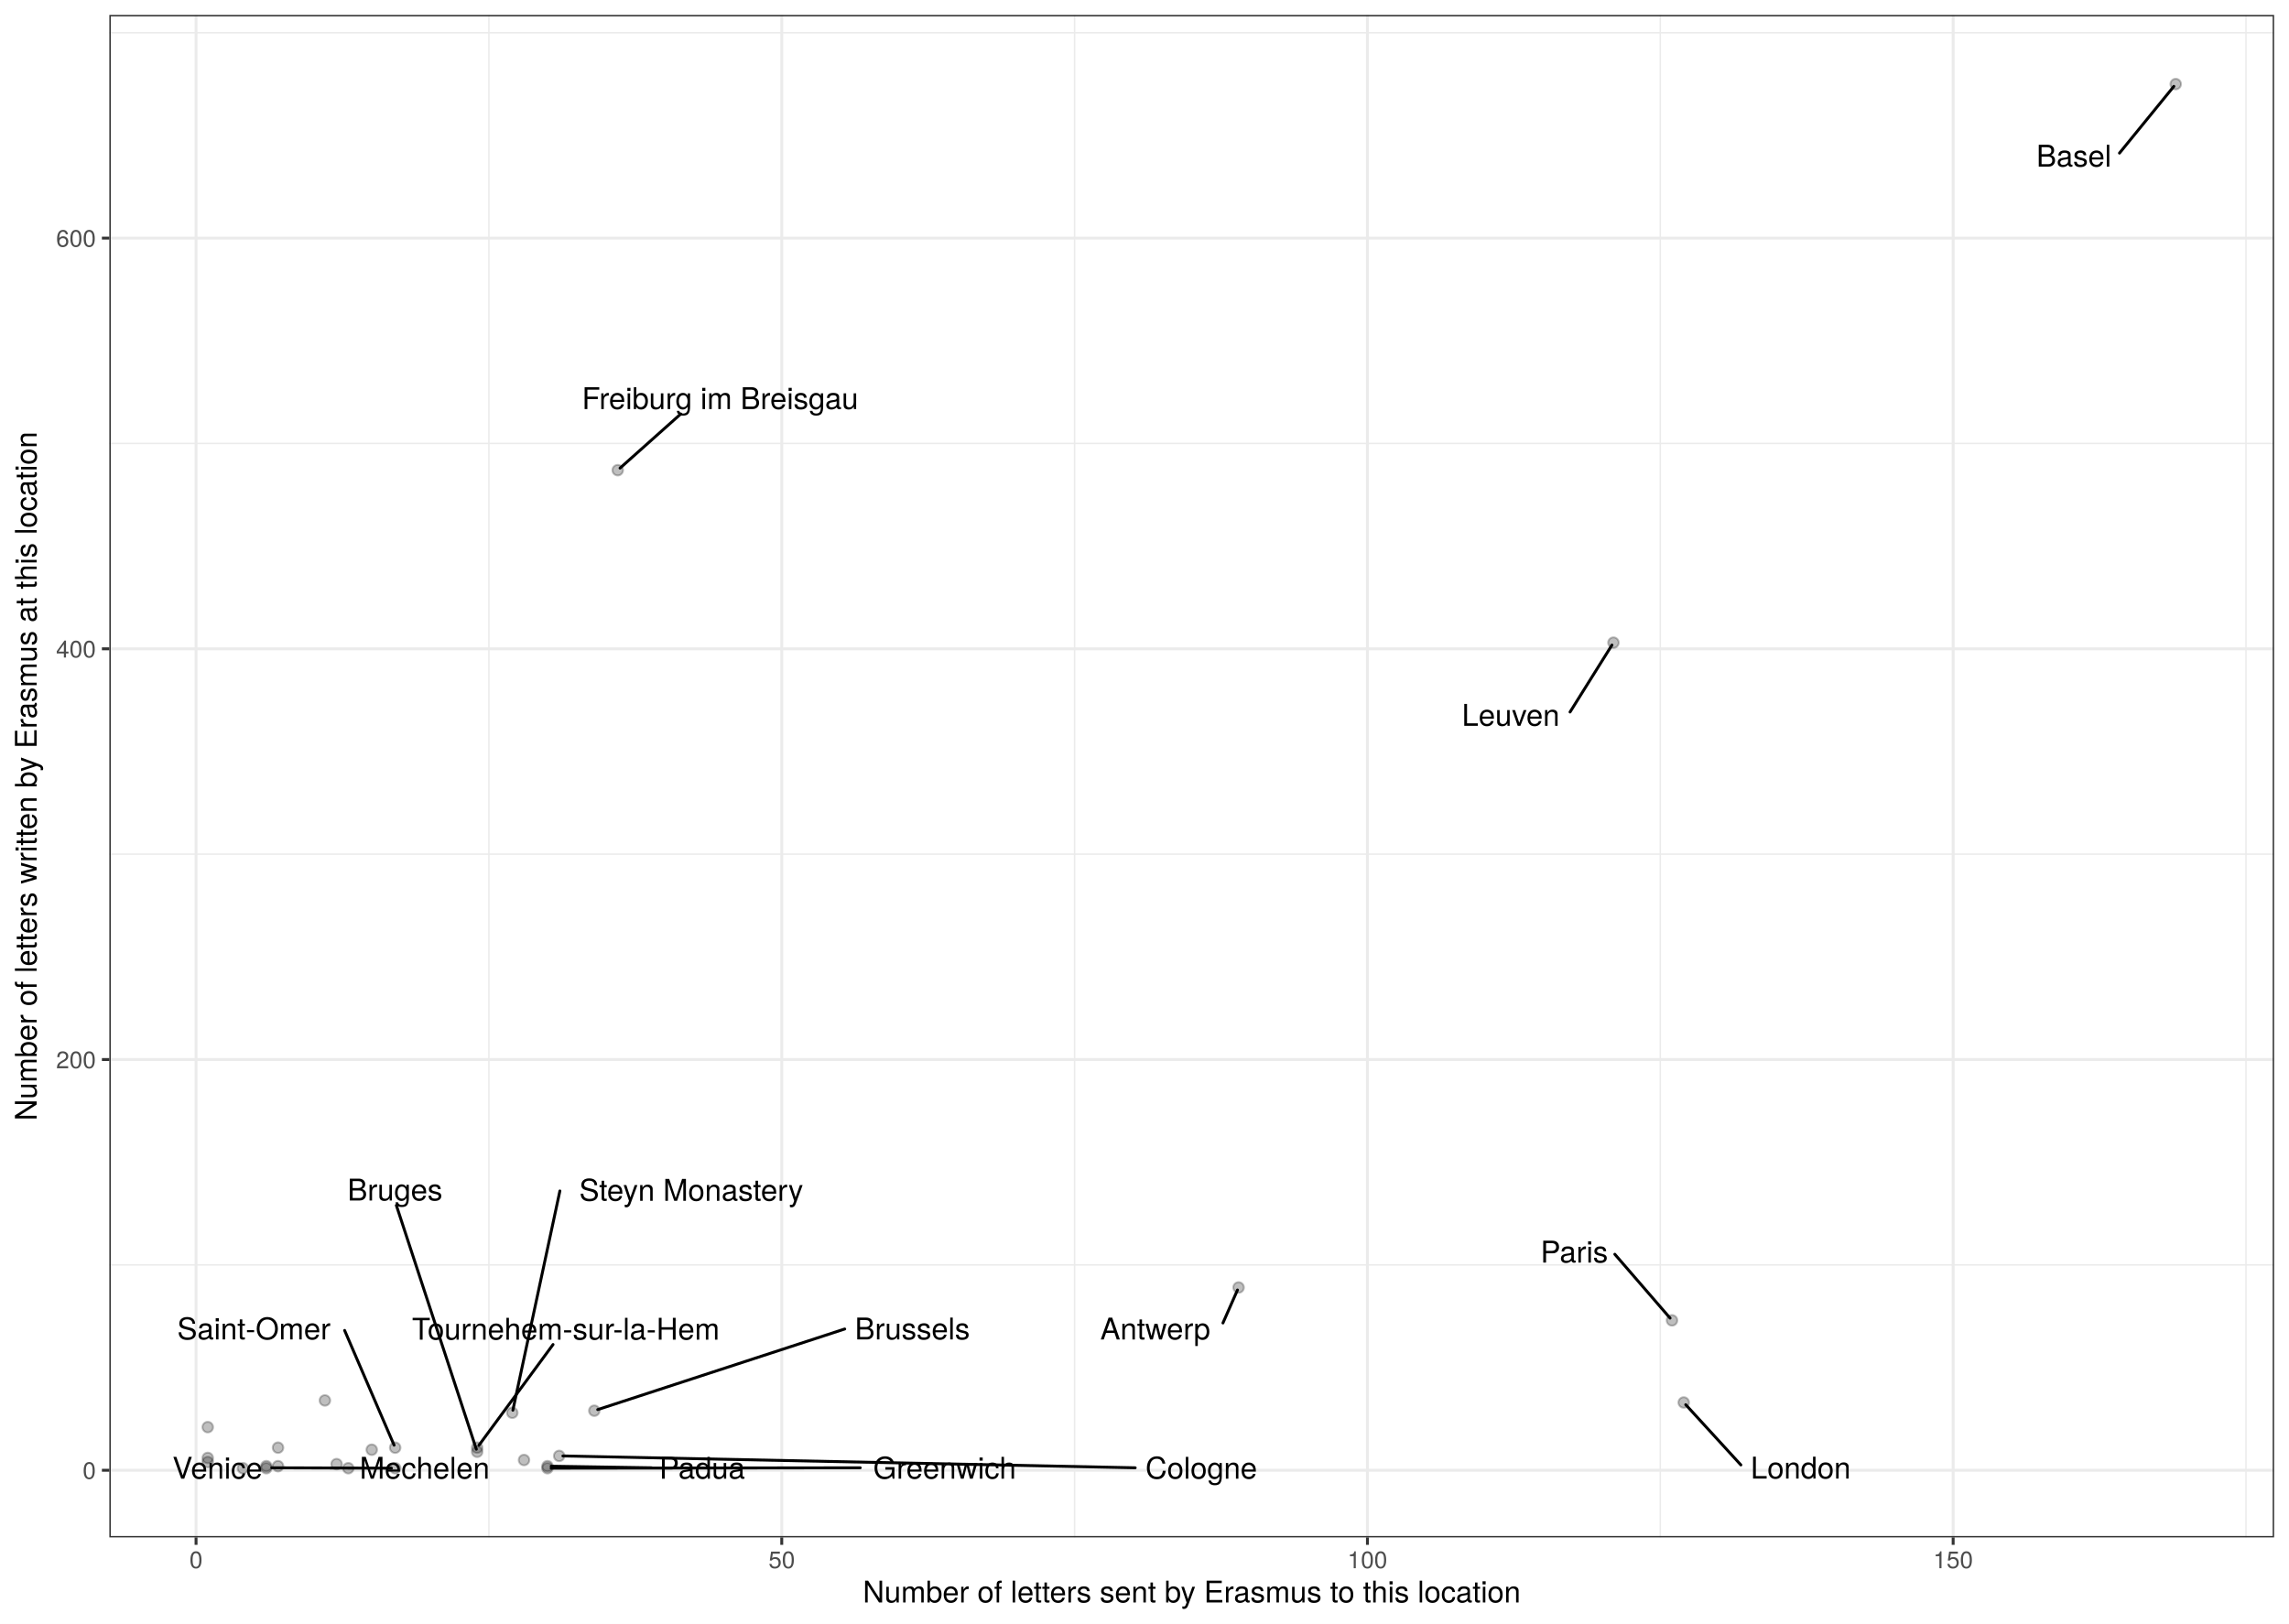
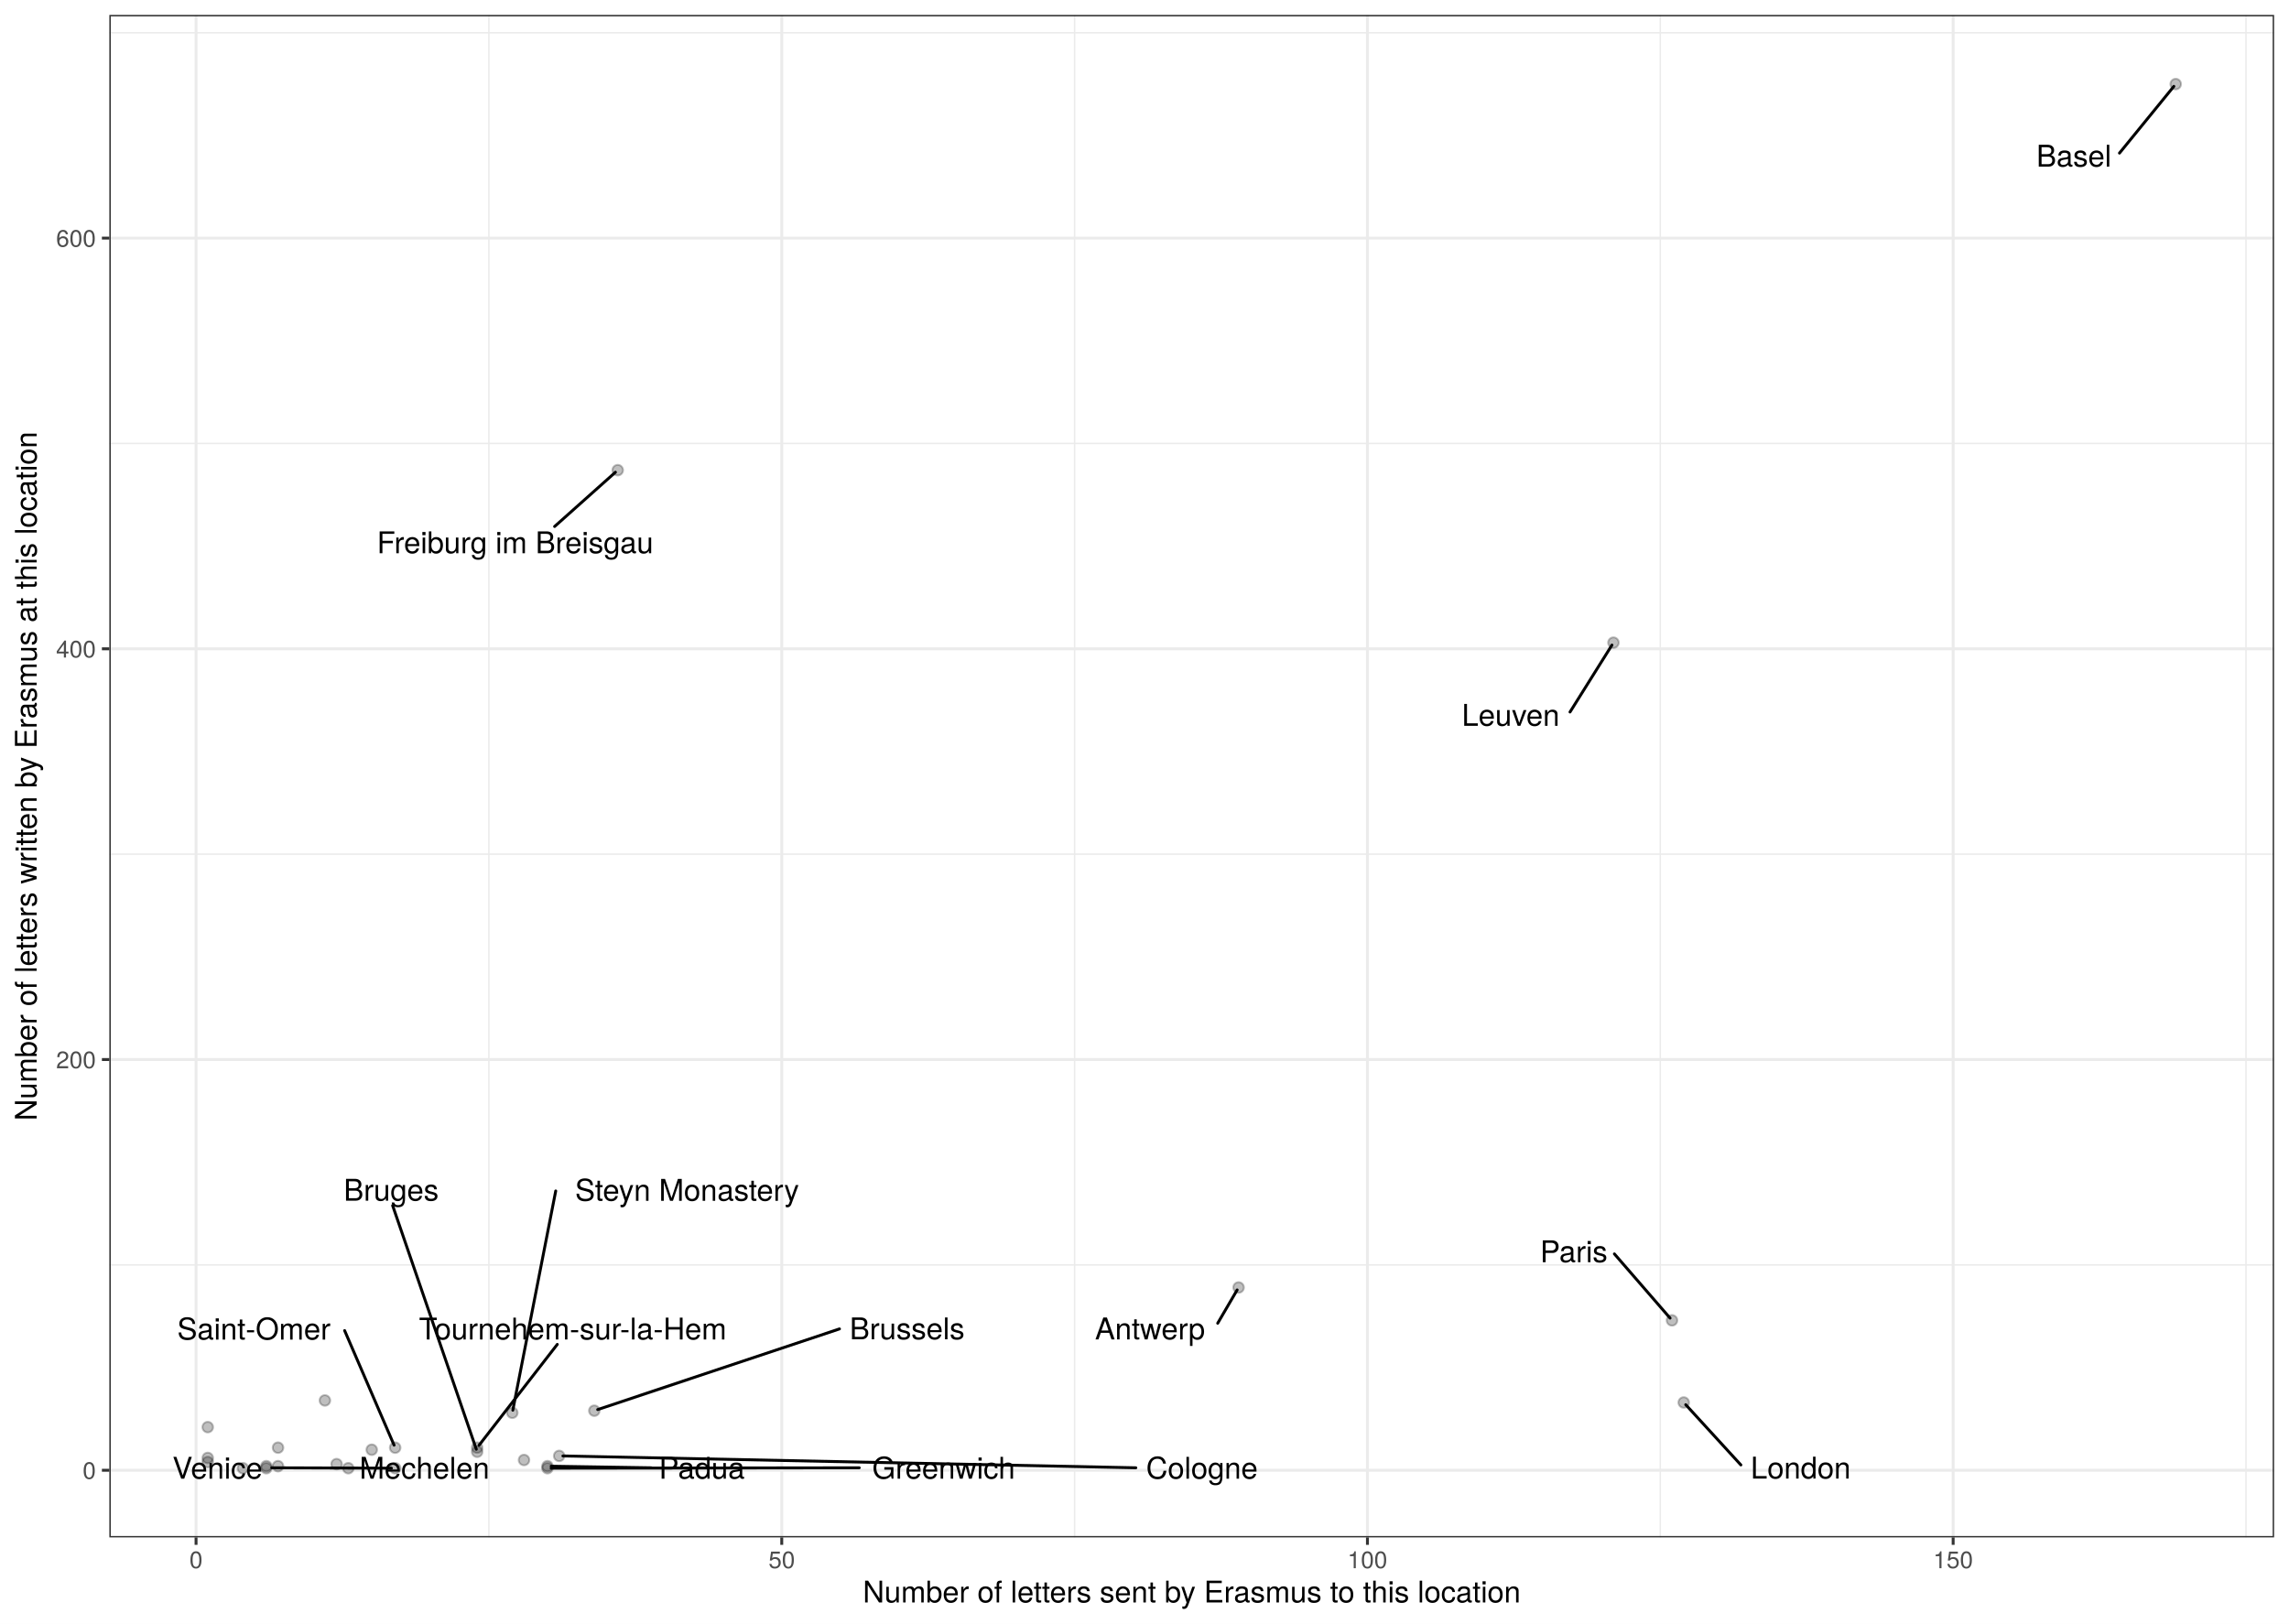
<svg xmlns="http://www.w3.org/2000/svg" class="svglite" width="842.40pt" height="597.60pt" viewBox="0 0 842.40 597.60">
  <defs>
    <style type="text/css">
    .svglite line, .svglite polyline, .svglite polygon, .svglite path, .svglite rect, .svglite circle {
      fill: none;
      stroke: #000000;
      stroke-linecap: round;
      stroke-linejoin: round;
      stroke-miterlimit: 10.00;
    }
    .svglite text {
      white-space: pre;
    }
  </style>
  </defs>
  <rect width="100%" height="100%" style="stroke: none; fill: #FFFFFF;" />
  <defs>
    <clipPath id="cpMC4wMHw4NDIuNDB8MC4wMHw1OTcuNjA=">
      <rect x="0.00" y="0.00" width="842.40" height="597.60" />
    </clipPath>
  </defs>
  <g clip-path="url(#cpMC4wMHw4NDIuNDB8MC4wMHw1OTcuNjA=)">
    <rect x="0" y="-0" width="842.40" height="597.60" style="stroke-width: 1.07; stroke: #FFFFFF; fill: #FFFFFF;" />
  </g>
  <defs>
    <clipPath id="cpNDAuMjR8ODM2LjkyfDUuNDh8NTY1Ljg5">
      <rect x="40.24" y="5.48" width="796.68" height="560.42" />
    </clipPath>
  </defs>
  <g clip-path="url(#cpNDAuMjR8ODM2LjkyfDUuNDh8NTY1Ljg5)">
    <rect x="40.24" y="5.48" width="796.68" height="560.42" style="stroke-width: 1.07; stroke: none; fill: #FFFFFF;" />
    <polyline points="40.24,465.59 836.92,465.59 " style="stroke-width: 0.53; stroke: #EBEBEB; stroke-linecap: butt;" />
    <polyline points="40.24,314.41 836.92,314.41 " style="stroke-width: 0.53; stroke: #EBEBEB; stroke-linecap: butt;" />
    <polyline points="40.24,163.23 836.92,163.23 " style="stroke-width: 0.53; stroke: #EBEBEB; stroke-linecap: butt;" />
    <polyline points="40.24,12.06 836.92,12.06 " style="stroke-width: 0.53; stroke: #EBEBEB; stroke-linecap: butt;" />
    <polyline points="179.92,565.89 179.92,5.48 " style="stroke-width: 0.53; stroke: #EBEBEB; stroke-linecap: butt;" />
    <polyline points="395.47,565.89 395.47,5.48 " style="stroke-width: 0.53; stroke: #EBEBEB; stroke-linecap: butt;" />
    <polyline points="611.02,565.89 611.02,5.48 " style="stroke-width: 0.53; stroke: #EBEBEB; stroke-linecap: butt;" />
    <polyline points="826.57,565.89 826.57,5.48 " style="stroke-width: 0.53; stroke: #EBEBEB; stroke-linecap: butt;" />
    <polyline points="40.24,541.18 836.92,541.18 " style="stroke-width: 1.07; stroke: #EBEBEB; stroke-linecap: butt;" />
    <polyline points="40.24,390.00 836.92,390.00 " style="stroke-width: 1.07; stroke: #EBEBEB; stroke-linecap: butt;" />
    <polyline points="40.24,238.82 836.92,238.82 " style="stroke-width: 1.07; stroke: #EBEBEB; stroke-linecap: butt;" />
    <polyline points="40.24,87.64 836.92,87.64 " style="stroke-width: 1.07; stroke: #EBEBEB; stroke-linecap: butt;" />
    <polyline points="72.15,565.89 72.15,5.48 " style="stroke-width: 1.07; stroke: #EBEBEB; stroke-linecap: butt;" />
    <polyline points="287.70,565.89 287.70,5.48 " style="stroke-width: 1.07; stroke: #EBEBEB; stroke-linecap: butt;" />
    <polyline points="503.25,565.89 503.25,5.48 " style="stroke-width: 1.07; stroke: #EBEBEB; stroke-linecap: butt;" />
    <polyline points="718.80,565.89 718.80,5.48 " style="stroke-width: 1.07; stroke: #EBEBEB; stroke-linecap: butt;" />
    <circle cx="76.46" cy="525.30" r="1.95" style="stroke-width: 0.71; stroke: #000000; stroke-opacity: 0.25; fill: #000000; fill-opacity: 0.25;" />
    <circle cx="455.83" cy="473.90" r="1.95" style="stroke-width: 0.71; stroke: #000000; stroke-opacity: 0.25; fill: #000000; fill-opacity: 0.25;" />
    <circle cx="800.71" cy="30.95" r="1.95" style="stroke-width: 0.71; stroke: #000000; stroke-opacity: 0.25; fill: #000000; fill-opacity: 0.25;" />
    <circle cx="76.46" cy="536.64" r="1.95" style="stroke-width: 0.71; stroke: #000000; stroke-opacity: 0.25; fill: #000000; fill-opacity: 0.25;" />
    <circle cx="175.61" cy="534.37" r="1.95" style="stroke-width: 0.71; stroke: #000000; stroke-opacity: 0.25; fill: #000000; fill-opacity: 0.25;" />
    <circle cx="218.72" cy="519.26" r="1.95" style="stroke-width: 0.71; stroke: #000000; stroke-opacity: 0.25; fill: #000000; fill-opacity: 0.25;" />
    <circle cx="89.39" cy="540.42" r="1.95" style="stroke-width: 0.71; stroke: #000000; stroke-opacity: 0.25; fill: #000000; fill-opacity: 0.25;" />
    <circle cx="119.57" cy="515.48" r="1.95" style="stroke-width: 0.71; stroke: #000000; stroke-opacity: 0.25; fill: #000000; fill-opacity: 0.25;" />
    <circle cx="76.46" cy="538.15" r="1.95" style="stroke-width: 0.71; stroke: #000000; stroke-opacity: 0.25; fill: #000000; fill-opacity: 0.25;" />
    <circle cx="98.01" cy="540.42" r="1.95" style="stroke-width: 0.71; stroke: #000000; stroke-opacity: 0.25; fill: #000000; fill-opacity: 0.25;" />
    <circle cx="227.34" cy="173.06" r="1.95" style="stroke-width: 0.71; stroke: #000000; stroke-opacity: 0.25; fill: #000000; fill-opacity: 0.25;" />
    <circle cx="98.01" cy="539.67" r="1.95" style="stroke-width: 0.71; stroke: #000000; stroke-opacity: 0.25; fill: #000000; fill-opacity: 0.25;" />
    <circle cx="201.48" cy="540.42" r="1.95" style="stroke-width: 0.71; stroke: #000000; stroke-opacity: 0.25; fill: #000000; fill-opacity: 0.25;" />
    <circle cx="205.79" cy="535.89" r="1.95" style="stroke-width: 0.71; stroke: #000000; stroke-opacity: 0.25; fill: #000000; fill-opacity: 0.25;" />
    <circle cx="102.32" cy="539.67" r="1.95" style="stroke-width: 0.71; stroke: #000000; stroke-opacity: 0.25; fill: #000000; fill-opacity: 0.25;" />
    <circle cx="593.78" cy="236.55" r="1.95" style="stroke-width: 0.71; stroke: #000000; stroke-opacity: 0.25; fill: #000000; fill-opacity: 0.25;" />
    <circle cx="128.19" cy="540.42" r="1.95" style="stroke-width: 0.71; stroke: #000000; stroke-opacity: 0.25; fill: #000000; fill-opacity: 0.25;" />
    <circle cx="619.65" cy="516.23" r="1.95" style="stroke-width: 0.71; stroke: #000000; stroke-opacity: 0.25; fill: #000000; fill-opacity: 0.25;" />
    <circle cx="192.85" cy="537.40" r="1.95" style="stroke-width: 0.71; stroke: #000000; stroke-opacity: 0.25; fill: #000000; fill-opacity: 0.25;" />
    <circle cx="102.32" cy="532.86" r="1.95" style="stroke-width: 0.71; stroke: #000000; stroke-opacity: 0.25; fill: #000000; fill-opacity: 0.25;" />
    <circle cx="136.81" cy="533.62" r="1.95" style="stroke-width: 0.71; stroke: #000000; stroke-opacity: 0.25; fill: #000000; fill-opacity: 0.25;" />
    <circle cx="201.48" cy="539.67" r="1.95" style="stroke-width: 0.71; stroke: #000000; stroke-opacity: 0.25; fill: #000000; fill-opacity: 0.25;" />
    <circle cx="615.33" cy="486.00" r="1.95" style="stroke-width: 0.71; stroke: #000000; stroke-opacity: 0.25; fill: #000000; fill-opacity: 0.25;" />
    <circle cx="123.88" cy="538.91" r="1.95" style="stroke-width: 0.71; stroke: #000000; stroke-opacity: 0.25; fill: #000000; fill-opacity: 0.25;" />
    <circle cx="145.43" cy="532.86" r="1.95" style="stroke-width: 0.71; stroke: #000000; stroke-opacity: 0.25; fill: #000000; fill-opacity: 0.25;" />
    <circle cx="188.54" cy="520.01" r="1.95" style="stroke-width: 0.71; stroke: #000000; stroke-opacity: 0.25; fill: #000000; fill-opacity: 0.25;" />
    <circle cx="175.61" cy="532.86" r="1.95" style="stroke-width: 0.71; stroke: #000000; stroke-opacity: 0.25; fill: #000000; fill-opacity: 0.25;" />
    <circle cx="145.43" cy="540.42" r="1.95" style="stroke-width: 0.71; stroke: #000000; stroke-opacity: 0.25; fill: #000000; fill-opacity: 0.25;" />
-     <line x1="450.07" y1="486.97" x2="455.42" y2="474.83" style="stroke-width: 1.07;" />
+     <line x1="448.14" y1="487.06" x2="455.30" y2="474.80" style="stroke-width: 1.07;" />
    <line x1="780.01" y1="56.35" x2="800.02" y2="31.79" style="stroke-width: 1.07;" />
-     <line x1="145.87" y1="443.68" x2="175.30" y2="533.43" style="stroke-width: 1.07;" />
-     <line x1="310.87" y1="489.18" x2="219.97" y2="518.85" style="stroke-width: 1.07;" />
-     <line x1="250.53" y1="152.37" x2="228.19" y2="172.30" style="stroke-width: 1.07;" />
-     <line x1="316.58" y1="540.27" x2="202.85" y2="540.42" style="stroke-width: 1.07;" />
-     <line x1="417.78" y1="540.27" x2="207.16" y2="535.91" style="stroke-width: 1.07;" />
-     <line x1="577.81" y1="262.08" x2="593.23" y2="237.44" style="stroke-width: 1.07;" />
+     <line x1="144.50" y1="443.75" x2="175.29" y2="533.44" style="stroke-width: 1.07;" />
+     <line x1="308.94" y1="489.15" x2="219.96" y2="518.84" style="stroke-width: 1.07;" />
+     <line x1="204.11" y1="193.79" x2="226.49" y2="173.82" style="stroke-width: 1.07;" />
+     <line x1="316.21" y1="540.27" x2="202.85" y2="540.42" style="stroke-width: 1.07;" />
+     <line x1="418.01" y1="540.27" x2="207.16" y2="535.91" style="stroke-width: 1.07;" />
+     <line x1="577.80" y1="262.08" x2="593.23" y2="237.44" style="stroke-width: 1.07;" />
    <line x1="640.68" y1="539.22" x2="620.39" y2="517.05" style="stroke-width: 1.07;" />
-     <line x1="239.77" y1="540.27" x2="202.85" y2="539.69" style="stroke-width: 1.07;" />
-     <line x1="594.29" y1="461.67" x2="614.62" y2="485.17" style="stroke-width: 1.07;" />
-     <line x1="126.83" y1="489.71" x2="145.03" y2="531.94" style="stroke-width: 1.07;" />
-     <line x1="206.05" y1="438.37" x2="188.75" y2="519.06" style="stroke-width: 1.07;" />
-     <line x1="203.53" y1="494.90" x2="176.24" y2="532.00" style="stroke-width: 1.07;" />
+     <line x1="239.66" y1="540.27" x2="202.85" y2="539.69" style="stroke-width: 1.07;" />
+     <line x1="594.13" y1="461.54" x2="614.62" y2="485.17" style="stroke-width: 1.07;" />
+     <line x1="126.83" y1="489.76" x2="145.03" y2="531.94" style="stroke-width: 1.07;" />
+     <line x1="204.52" y1="438.37" x2="188.73" y2="519.06" style="stroke-width: 1.07;" />
+     <line x1="205.09" y1="494.85" x2="176.27" y2="532.01" style="stroke-width: 1.07;" />
    <line x1="100.03" y1="540.27" x2="144.06" y2="540.42" style="stroke-width: 1.07;" />
-     <text x="425.17" y="493.04" text-anchor="middle" style="font-size: 11.04px; font-family: &quot;TeX Gyre Heros&quot;;" textLength="46.21px" lengthAdjust="spacingAndGlyphs">Antwerp</text>
+     <text x="423.23" y="493.01" text-anchor="middle" style="font-size: 11.04px; font-family: &quot;TeX Gyre Heros&quot;;" textLength="46.21px" lengthAdjust="spacingAndGlyphs">Antwerp</text>
    <text x="763.24" y="61.33" text-anchor="middle" style="font-size: 11.04px; font-family: &quot;TeX Gyre Heros&quot;;" textLength="29.93px" lengthAdjust="spacingAndGlyphs">Basel</text>
-     <text x="145.36" y="441.88" text-anchor="middle" style="font-size: 11.04px; font-family: &quot;TeX Gyre Heros&quot;;" textLength="38.63px" lengthAdjust="spacingAndGlyphs">Bruges</text>
-     <text x="335.77" y="493.02" text-anchor="middle" style="font-size: 11.04px; font-family: &quot;TeX Gyre Heros&quot;;" textLength="46.19px" lengthAdjust="spacingAndGlyphs">Brussels</text>
-     <text x="265.02" y="150.57" text-anchor="middle" style="font-size: 11.04px; font-family: &quot;TeX Gyre Heros&quot;;" textLength="114.06px" lengthAdjust="spacingAndGlyphs">Freiburg im Breisgau</text>
-     <text x="347.65" y="544.29" text-anchor="middle" style="font-size: 11.04px; font-family: &quot;TeX Gyre Heros&quot;;" textLength="58.55px" lengthAdjust="spacingAndGlyphs">Greenwich</text>
-     <text x="442.10" y="544.29" text-anchor="middle" style="font-size: 11.04px; font-family: &quot;TeX Gyre Heros&quot;;" textLength="45.04px" lengthAdjust="spacingAndGlyphs">Cologne</text>
-     <text x="555.99" y="267.16" text-anchor="middle" style="font-size: 11.04px; font-family: &quot;TeX Gyre Heros&quot;;" textLength="40.05px" lengthAdjust="spacingAndGlyphs">Leuven</text>
+     <text x="143.96" y="441.95" text-anchor="middle" style="font-size: 11.04px; font-family: &quot;TeX Gyre Heros&quot;;" textLength="38.63px" lengthAdjust="spacingAndGlyphs">Bruges</text>
+     <text x="333.84" y="492.98" text-anchor="middle" style="font-size: 11.04px; font-family: &quot;TeX Gyre Heros&quot;;" textLength="46.19px" lengthAdjust="spacingAndGlyphs">Brussels</text>
+     <text x="189.59" y="203.63" text-anchor="middle" style="font-size: 11.04px; font-family: &quot;TeX Gyre Heros&quot;;" textLength="114.06px" lengthAdjust="spacingAndGlyphs">Freiburg im Breisgau</text>
+     <text x="347.28" y="544.29" text-anchor="middle" style="font-size: 11.04px; font-family: &quot;TeX Gyre Heros&quot;;" textLength="58.55px" lengthAdjust="spacingAndGlyphs">Greenwich</text>
+     <text x="442.34" y="544.29" text-anchor="middle" style="font-size: 11.04px; font-family: &quot;TeX Gyre Heros&quot;;" textLength="45.04px" lengthAdjust="spacingAndGlyphs">Cologne</text>
+     <text x="555.97" y="267.16" text-anchor="middle" style="font-size: 11.04px; font-family: &quot;TeX Gyre Heros&quot;;" textLength="40.05px" lengthAdjust="spacingAndGlyphs">Leuven</text>
    <text x="662.69" y="544.23" text-anchor="middle" style="font-size: 11.04px; font-family: &quot;TeX Gyre Heros&quot;;" textLength="40.43px" lengthAdjust="spacingAndGlyphs">London</text>
-     <text x="156.28" y="544.29" text-anchor="middle" style="font-size: 11.04px; font-family: &quot;TeX Gyre Heros&quot;;" textLength="53.00px" lengthAdjust="spacingAndGlyphs">Mechelen</text>
-     <text x="258.41" y="544.29" text-anchor="middle" style="font-size: 11.04px; font-family: &quot;TeX Gyre Heros&quot;;" textLength="33.67px" lengthAdjust="spacingAndGlyphs">Padua</text>
-     <text x="579.36" y="464.73" text-anchor="middle" style="font-size: 11.04px; font-family: &quot;TeX Gyre Heros&quot;;" textLength="26.27px" lengthAdjust="spacingAndGlyphs">Paris</text>
-     <text x="93.44" y="493.02" text-anchor="middle" style="font-size: 11.04px; font-family: &quot;TeX Gyre Heros&quot;;" textLength="63.19px" lengthAdjust="spacingAndGlyphs">Saint-Omer</text>
-     <text x="254.40" y="441.99" text-anchor="middle" style="font-size: 11.04px; font-family: &quot;TeX Gyre Heros&quot;;" textLength="93.09px" lengthAdjust="spacingAndGlyphs">Steyn Monastery</text>
-     <text x="208.23" y="493.10" text-anchor="middle" style="font-size: 11.04px; font-family: &quot;TeX Gyre Heros&quot;;" textLength="125.42px" lengthAdjust="spacingAndGlyphs">Tournehem-sur-la-Hem</text>
+     <text x="156.22" y="544.29" text-anchor="middle" style="font-size: 11.04px; font-family: &quot;TeX Gyre Heros&quot;;" textLength="53.00px" lengthAdjust="spacingAndGlyphs">Mechelen</text>
+     <text x="258.29" y="544.29" text-anchor="middle" style="font-size: 11.04px; font-family: &quot;TeX Gyre Heros&quot;;" textLength="33.67px" lengthAdjust="spacingAndGlyphs">Padua</text>
+     <text x="579.20" y="464.60" text-anchor="middle" style="font-size: 11.04px; font-family: &quot;TeX Gyre Heros&quot;;" textLength="26.27px" lengthAdjust="spacingAndGlyphs">Paris</text>
+     <text x="93.44" y="493.08" text-anchor="middle" style="font-size: 11.04px; font-family: &quot;TeX Gyre Heros&quot;;" textLength="63.19px" lengthAdjust="spacingAndGlyphs">Saint-Omer</text>
+     <text x="252.86" y="441.99" text-anchor="middle" style="font-size: 11.04px; font-family: &quot;TeX Gyre Heros&quot;;" textLength="93.09px" lengthAdjust="spacingAndGlyphs">Steyn Monastery</text>
+     <text x="210.79" y="493.05" text-anchor="middle" style="font-size: 11.04px; font-family: &quot;TeX Gyre Heros&quot;;" textLength="125.42px" lengthAdjust="spacingAndGlyphs">Tournehem-sur-la-Hem</text>
    <text x="80.04" y="544.29" text-anchor="middle" style="font-size: 11.04px; font-family: &quot;TeX Gyre Heros&quot;;" textLength="36.39px" lengthAdjust="spacingAndGlyphs">Venice</text>
    <rect x="40.24" y="5.48" width="796.68" height="560.42" style="stroke-width: 1.07; stroke: #333333;" />
  </g>
  <g clip-path="url(#cpMC4wMHw4NDIuNDB8MC4wMHw1OTcuNjA=)">
    <text x="35.31" y="544.38" text-anchor="end" style="font-size: 8.80px;fill: #4D4D4D; font-family: &quot;TeX Gyre Heros&quot;;" textLength="5.59px" lengthAdjust="spacingAndGlyphs">0</text>
    <text x="35.31" y="393.21" text-anchor="end" style="font-size: 8.80px;fill: #4D4D4D; font-family: &quot;TeX Gyre Heros&quot;;" textLength="16.78px" lengthAdjust="spacingAndGlyphs">200</text>
    <text x="35.31" y="242.03" text-anchor="end" style="font-size: 8.80px;fill: #4D4D4D; font-family: &quot;TeX Gyre Heros&quot;;" textLength="16.78px" lengthAdjust="spacingAndGlyphs">400</text>
    <text x="35.31" y="90.85" text-anchor="end" style="font-size: 8.80px;fill: #4D4D4D; font-family: &quot;TeX Gyre Heros&quot;;" textLength="16.78px" lengthAdjust="spacingAndGlyphs">600</text>
    <polyline points="37.50,541.18 40.24,541.18 " style="stroke-width: 1.07; stroke: #333333; stroke-linecap: butt;" />
    <polyline points="37.50,390.00 40.24,390.00 " style="stroke-width: 1.07; stroke: #333333; stroke-linecap: butt;" />
    <polyline points="37.50,238.82 40.24,238.82 " style="stroke-width: 1.07; stroke: #333333; stroke-linecap: butt;" />
    <polyline points="37.50,87.64 40.24,87.64 " style="stroke-width: 1.07; stroke: #333333; stroke-linecap: butt;" />
    <polyline points="72.15,568.63 72.15,565.89 " style="stroke-width: 1.07; stroke: #333333; stroke-linecap: butt;" />
    <polyline points="287.70,568.63 287.70,565.89 " style="stroke-width: 1.07; stroke: #333333; stroke-linecap: butt;" />
    <polyline points="503.25,568.63 503.25,565.89 " style="stroke-width: 1.07; stroke: #333333; stroke-linecap: butt;" />
    <polyline points="718.80,568.63 718.80,565.89 " style="stroke-width: 1.07; stroke: #333333; stroke-linecap: butt;" />
    <text x="72.15" y="577.24" text-anchor="middle" style="font-size: 8.80px;fill: #4D4D4D; font-family: &quot;TeX Gyre Heros&quot;;" textLength="5.59px" lengthAdjust="spacingAndGlyphs">0</text>
    <text x="287.70" y="577.24" text-anchor="middle" style="font-size: 8.80px;fill: #4D4D4D; font-family: &quot;TeX Gyre Heros&quot;;" textLength="11.19px" lengthAdjust="spacingAndGlyphs">50</text>
    <text x="503.25" y="577.24" text-anchor="middle" style="font-size: 8.80px;fill: #4D4D4D; font-family: &quot;TeX Gyre Heros&quot;;" textLength="16.78px" lengthAdjust="spacingAndGlyphs">100</text>
    <text x="718.80" y="577.24" text-anchor="middle" style="font-size: 8.80px;fill: #4D4D4D; font-family: &quot;TeX Gyre Heros&quot;;" textLength="16.78px" lengthAdjust="spacingAndGlyphs">150</text>
    <text x="438.58" y="589.83" text-anchor="middle" style="font-size: 11.00px; font-family: &quot;TeX Gyre Heros&quot;;" textLength="277.66px" lengthAdjust="spacingAndGlyphs">Number of letters sent by Erasmus to this location</text>
    <text transform="translate(13.50,285.69) rotate(-90)" text-anchor="middle" style="font-size: 11.00px; font-family: &quot;TeX Gyre Heros&quot;;" textLength="292.83px" lengthAdjust="spacingAndGlyphs">Number of letters written by Erasmus at this location</text>
  </g>
</svg>
